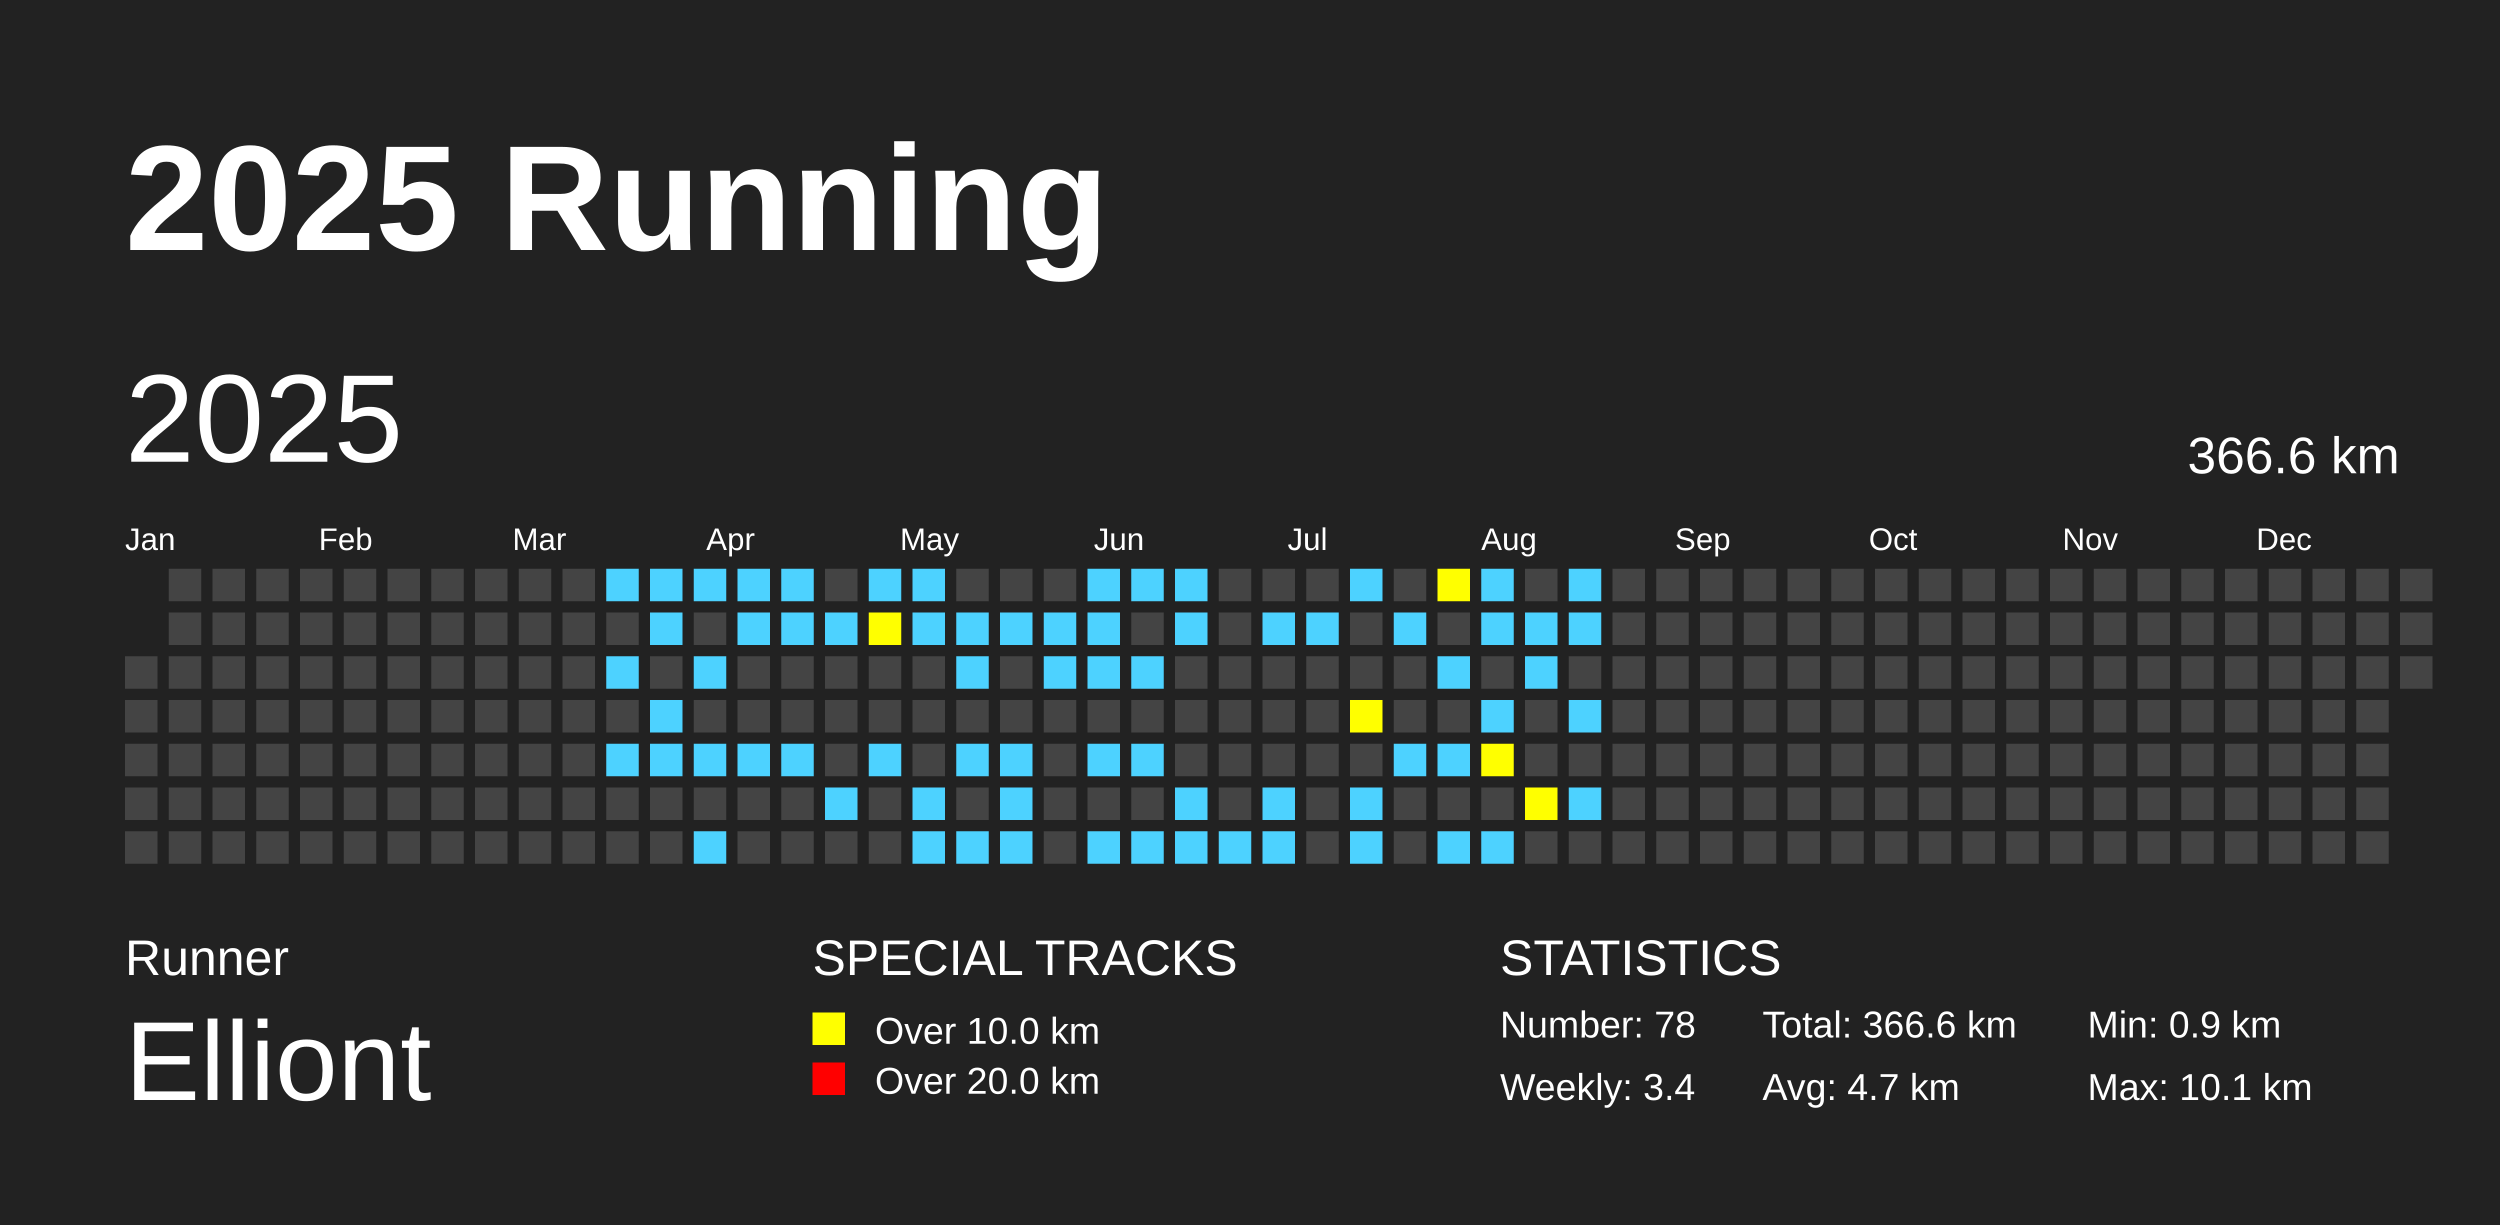
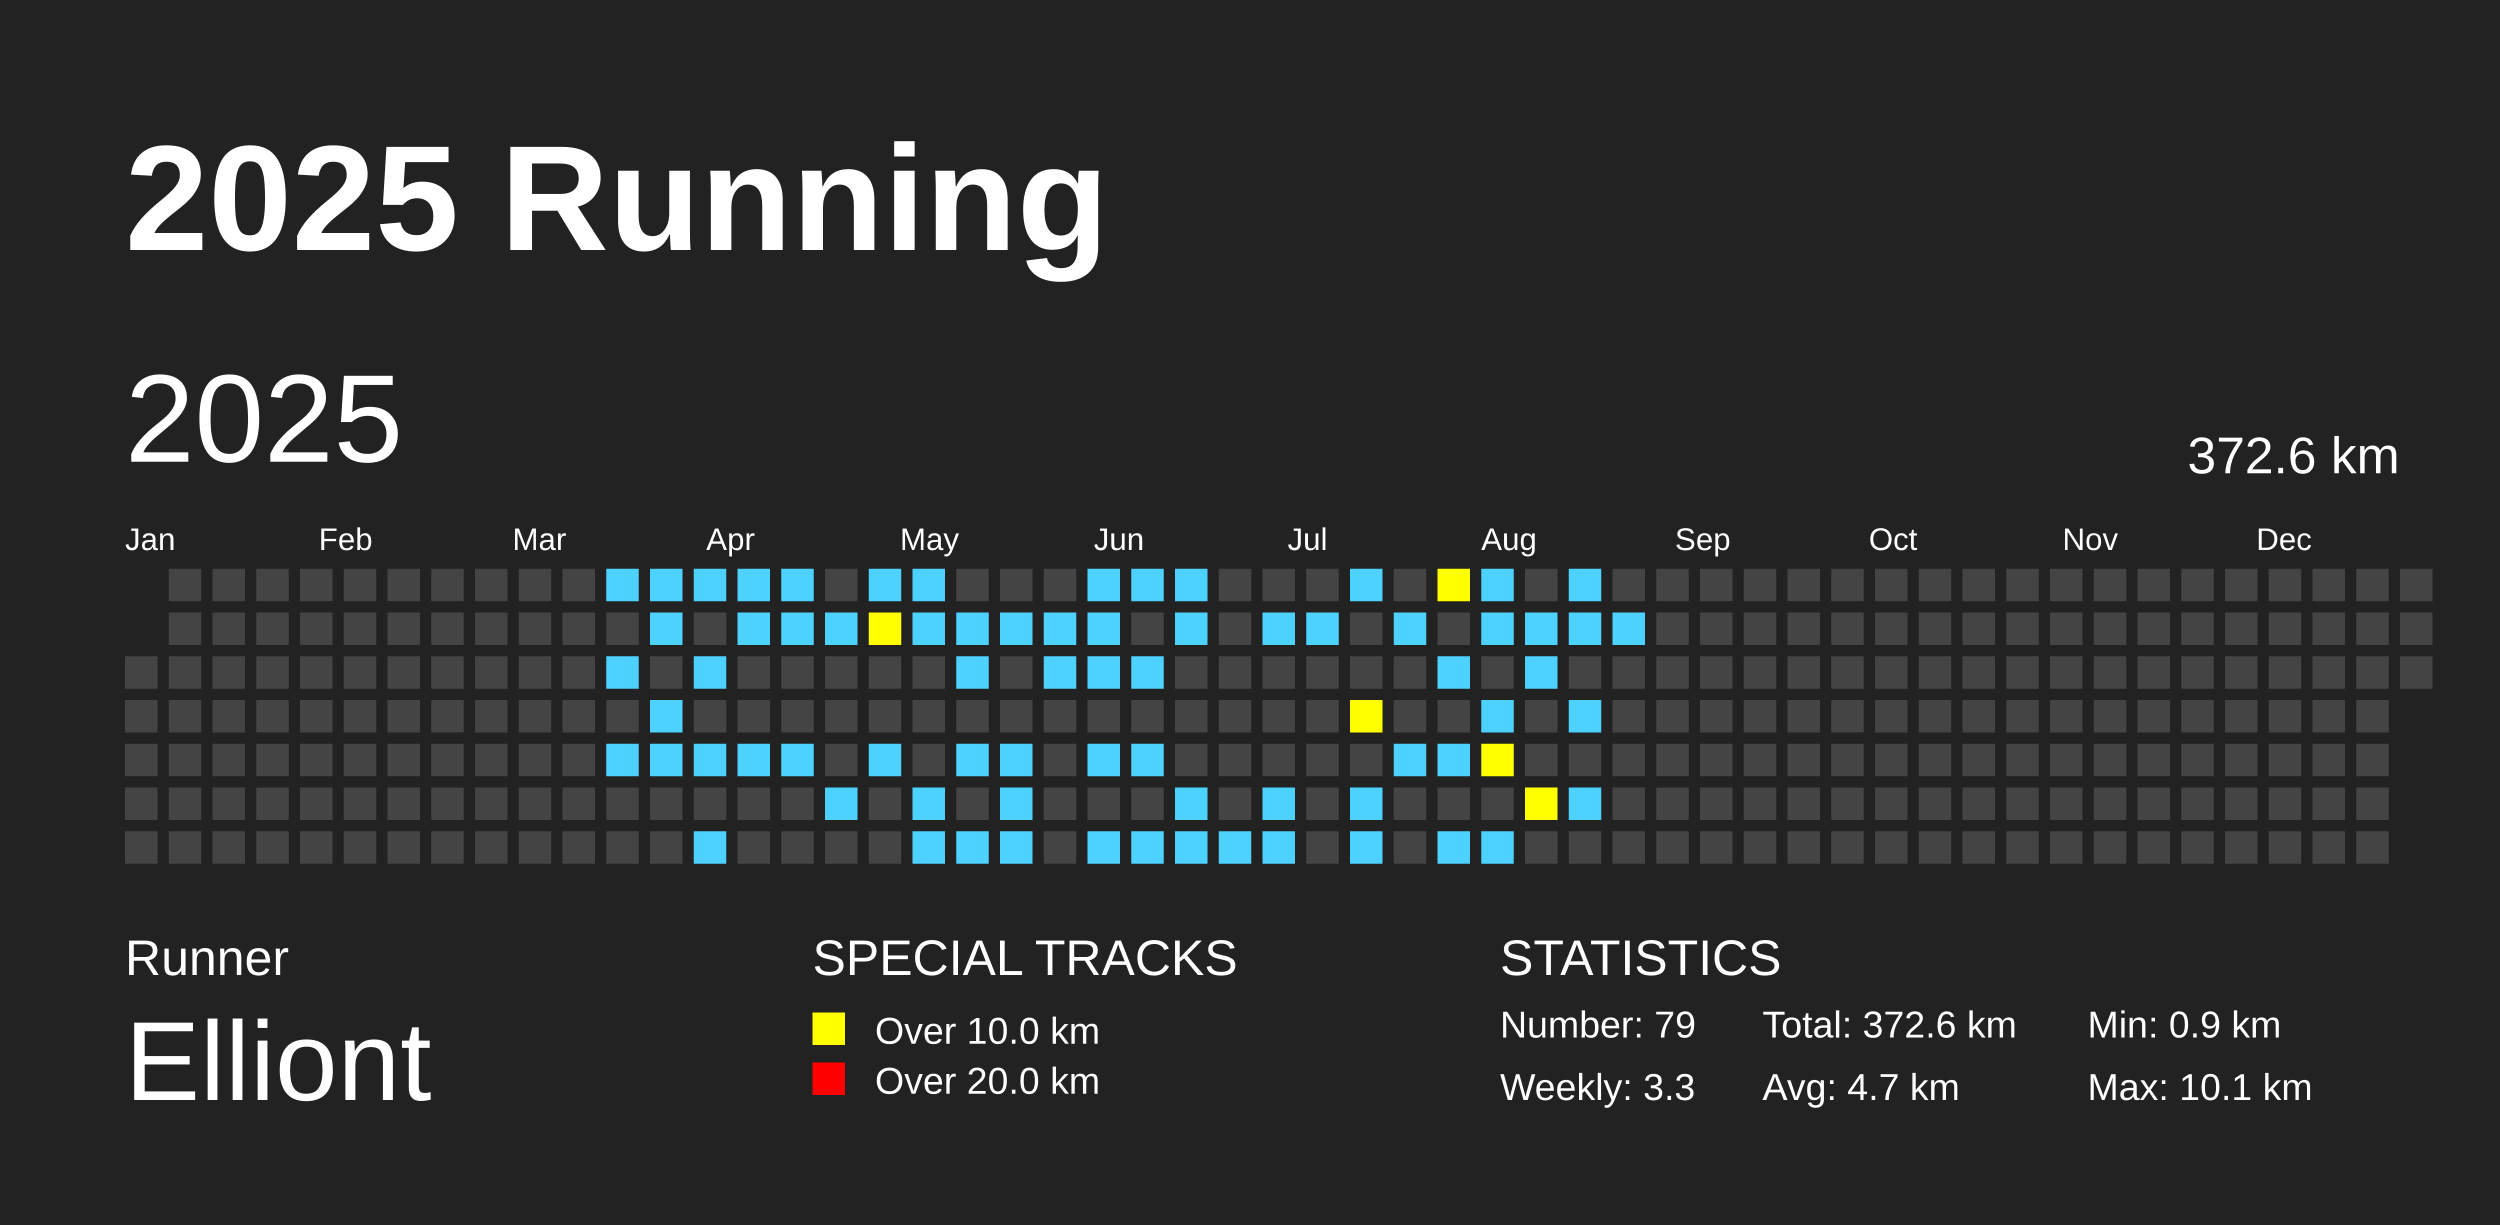
<svg xmlns="http://www.w3.org/2000/svg" baseProfile="full" height="98mm" version="1.1" viewBox="0,0,200,98" width="200mm">
  <defs />
  <rect fill="#222222" height="98" width="200" x="0" y="0" />
  <text fill="#FFFFFF" style="font-size:12px; font-family:Arial; font-weight:bold;" x="10" y="20">2025 Running</text>
  <text fill="#FFFFFF" style="font-size:4px; font-family:Arial" x="10" y="78">Runner</text>
  <text fill="#FFFFFF" style="font-size:9px; font-family:Arial" x="10" y="88">Elliont</text>
  <text fill="#FFFFFF" style="font-size:4px; font-family:Arial" x="65" y="78">SPECIAL TRACKS</text>
  <rect fill="yellow" height="2.6" width="2.6" x="65" y="81" />
  <text fill="#FFFFFF" style="font-size:3px; font-family:Arial" x="70" y="83.5">Over 10.0 km</text>
  <rect fill="red" height="2.6" width="2.6" x="65" y="85" />
  <text fill="#FFFFFF" style="font-size:3px; font-family:Arial" x="70" y="87.5">Over 20.0 km</text>
  <text fill="#FFFFFF" style="font-size:4px; font-family:Arial" x="120" y="78">STATISTICS</text>
-   <text fill="#FFFFFF" style="font-size:3px; font-family:Arial" x="120" y="83">Number: 78</text>
-   <text fill="#FFFFFF" style="font-size:3px; font-family:Arial" x="120" y="88">Weekly: 3.4</text>
-   <text fill="#FFFFFF" style="font-size:3px; font-family:Arial" x="141" y="83">Total: 366.6 km</text>
+   <text fill="#FFFFFF" style="font-size:3px; font-family:Arial" x="120" y="83">Number: 79</text>
+   <text fill="#FFFFFF" style="font-size:3px; font-family:Arial" x="120" y="88">Weekly: 3.3</text>
+   <text fill="#FFFFFF" style="font-size:3px; font-family:Arial" x="141" y="83">Total: 372.6 km</text>
  <text fill="#FFFFFF" style="font-size:3px; font-family:Arial" x="141" y="88">Avg: 4.7 km</text>
  <text fill="#FFFFFF" style="font-size:3px; font-family:Arial" x="167" y="83">Min: 0.9 km</text>
  <text fill="#FFFFFF" style="font-size:3px; font-family:Arial" x="167" y="88">Max: 10.1 km</text>
  <text dominant-baseline="hanging" fill="#FFFFFF" style="font-size:10.0px; font-family:Arial;" x="10" y="30">2025</text>
-   <text dominant-baseline="hanging" fill="#FFFFFF" style="font-size:4.125px; font-family:Arial;" x="175" y="35">366.6 km</text>
+   <text dominant-baseline="hanging" fill="#FFFFFF" style="font-size:4.125px; font-family:Arial;" x="175" y="35">372.6 km</text>
  <text fill="#FFFFFF" style="font-size:2.5px; font-family:Arial" x="10.0" y="44">Jan</text>
  <text fill="#FFFFFF" style="font-size:2.5px; font-family:Arial" x="25.5" y="44">Feb</text>
  <text fill="#FFFFFF" style="font-size:2.5px; font-family:Arial" x="41.0" y="44">Mar</text>
  <text fill="#FFFFFF" style="font-size:2.5px; font-family:Arial" x="56.5" y="44">Apr</text>
  <text fill="#FFFFFF" style="font-size:2.5px; font-family:Arial" x="72.0" y="44">May</text>
  <text fill="#FFFFFF" style="font-size:2.5px; font-family:Arial" x="87.5" y="44">Jun</text>
  <text fill="#FFFFFF" style="font-size:2.5px; font-family:Arial" x="103.0" y="44">Jul</text>
  <text fill="#FFFFFF" style="font-size:2.5px; font-family:Arial" x="118.5" y="44">Aug</text>
  <text fill="#FFFFFF" style="font-size:2.5px; font-family:Arial" x="134.0" y="44">Sep</text>
  <text fill="#FFFFFF" style="font-size:2.5px; font-family:Arial" x="149.5" y="44">Oct</text>
  <text fill="#FFFFFF" style="font-size:2.5px; font-family:Arial" x="165.0" y="44">Nov</text>
  <text fill="#FFFFFF" style="font-size:2.5px; font-family:Arial" x="180.5" y="44">Dec</text>
  <rect fill="#444444" height="2.6" width="2.6" x="10.0" y="52.5" />
  <rect fill="#444444" height="2.6" width="2.6" x="10.0" y="56.0" />
  <rect fill="#444444" height="2.6" width="2.6" x="10.0" y="59.5" />
  <rect fill="#444444" height="2.6" width="2.6" x="10.0" y="63.0" />
  <rect fill="#444444" height="2.6" width="2.6" x="10.0" y="66.5" />
  <rect fill="#444444" height="2.6" width="2.6" x="13.5" y="45.5" />
  <rect fill="#444444" height="2.6" width="2.6" x="13.5" y="49.0" />
  <rect fill="#444444" height="2.6" width="2.6" x="13.5" y="52.5" />
  <rect fill="#444444" height="2.6" width="2.6" x="13.5" y="56.0" />
  <rect fill="#444444" height="2.6" width="2.6" x="13.5" y="59.5" />
  <rect fill="#444444" height="2.6" width="2.6" x="13.5" y="63.0" />
  <rect fill="#444444" height="2.6" width="2.6" x="13.5" y="66.5" />
  <rect fill="#444444" height="2.6" width="2.6" x="17.0" y="45.5" />
  <rect fill="#444444" height="2.6" width="2.6" x="17.0" y="49.0" />
  <rect fill="#444444" height="2.6" width="2.6" x="17.0" y="52.5" />
  <rect fill="#444444" height="2.6" width="2.6" x="17.0" y="56.0" />
  <rect fill="#444444" height="2.6" width="2.6" x="17.0" y="59.5" />
  <rect fill="#444444" height="2.6" width="2.6" x="17.0" y="63.0" />
  <rect fill="#444444" height="2.6" width="2.6" x="17.0" y="66.5" />
  <rect fill="#444444" height="2.6" width="2.6" x="20.5" y="45.5" />
  <rect fill="#444444" height="2.6" width="2.6" x="20.5" y="49.0" />
  <rect fill="#444444" height="2.6" width="2.6" x="20.5" y="52.5" />
  <rect fill="#444444" height="2.6" width="2.6" x="20.5" y="56.0" />
  <rect fill="#444444" height="2.6" width="2.6" x="20.5" y="59.5" />
  <rect fill="#444444" height="2.6" width="2.6" x="20.5" y="63.0" />
  <rect fill="#444444" height="2.6" width="2.6" x="20.5" y="66.5" />
  <rect fill="#444444" height="2.6" width="2.6" x="24.0" y="45.5" />
  <rect fill="#444444" height="2.6" width="2.6" x="24.0" y="49.0" />
  <rect fill="#444444" height="2.6" width="2.6" x="24.0" y="52.5" />
  <rect fill="#444444" height="2.6" width="2.6" x="24.0" y="56.0" />
  <rect fill="#444444" height="2.6" width="2.6" x="24.0" y="59.5" />
  <rect fill="#444444" height="2.6" width="2.6" x="24.0" y="63.0" />
  <rect fill="#444444" height="2.6" width="2.6" x="24.0" y="66.5" />
  <rect fill="#444444" height="2.6" width="2.6" x="27.5" y="45.5" />
  <rect fill="#444444" height="2.6" width="2.6" x="27.5" y="49.0" />
  <rect fill="#444444" height="2.6" width="2.6" x="27.5" y="52.5" />
  <rect fill="#444444" height="2.6" width="2.6" x="27.5" y="56.0" />
  <rect fill="#444444" height="2.6" width="2.6" x="27.5" y="59.5" />
  <rect fill="#444444" height="2.6" width="2.6" x="27.5" y="63.0" />
  <rect fill="#444444" height="2.6" width="2.6" x="27.5" y="66.5" />
  <rect fill="#444444" height="2.6" width="2.6" x="31.0" y="45.5" />
  <rect fill="#444444" height="2.6" width="2.6" x="31.0" y="49.0" />
  <rect fill="#444444" height="2.6" width="2.6" x="31.0" y="52.5" />
  <rect fill="#444444" height="2.6" width="2.6" x="31.0" y="56.0" />
  <rect fill="#444444" height="2.6" width="2.6" x="31.0" y="59.5" />
  <rect fill="#444444" height="2.6" width="2.6" x="31.0" y="63.0" />
  <rect fill="#444444" height="2.6" width="2.6" x="31.0" y="66.5" />
  <rect fill="#444444" height="2.6" width="2.6" x="34.5" y="45.5" />
  <rect fill="#444444" height="2.6" width="2.6" x="34.5" y="49.0" />
  <rect fill="#444444" height="2.6" width="2.6" x="34.5" y="52.5" />
  <rect fill="#444444" height="2.6" width="2.6" x="34.5" y="56.0" />
  <rect fill="#444444" height="2.6" width="2.6" x="34.5" y="59.5" />
  <rect fill="#444444" height="2.6" width="2.6" x="34.5" y="63.0" />
  <rect fill="#444444" height="2.6" width="2.6" x="34.5" y="66.5" />
  <rect fill="#444444" height="2.6" width="2.6" x="38.0" y="45.5" />
  <rect fill="#444444" height="2.6" width="2.6" x="38.0" y="49.0" />
  <rect fill="#444444" height="2.6" width="2.6" x="38.0" y="52.5" />
  <rect fill="#444444" height="2.6" width="2.6" x="38.0" y="56.0" />
  <rect fill="#444444" height="2.6" width="2.6" x="38.0" y="59.5" />
  <rect fill="#444444" height="2.6" width="2.6" x="38.0" y="63.0" />
  <rect fill="#444444" height="2.6" width="2.6" x="38.0" y="66.5" />
  <rect fill="#444444" height="2.6" width="2.6" x="41.5" y="45.5" />
  <rect fill="#444444" height="2.6" width="2.6" x="41.5" y="49.0" />
  <rect fill="#444444" height="2.6" width="2.6" x="41.5" y="52.5" />
  <rect fill="#444444" height="2.6" width="2.6" x="41.5" y="56.0" />
  <rect fill="#444444" height="2.6" width="2.6" x="41.5" y="59.5" />
  <rect fill="#444444" height="2.6" width="2.6" x="41.5" y="63.0" />
  <rect fill="#444444" height="2.6" width="2.6" x="41.5" y="66.5" />
  <rect fill="#444444" height="2.6" width="2.6" x="45.0" y="45.5" />
  <rect fill="#444444" height="2.6" width="2.6" x="45.0" y="49.0" />
  <rect fill="#444444" height="2.6" width="2.6" x="45.0" y="52.5" />
  <rect fill="#444444" height="2.6" width="2.6" x="45.0" y="56.0" />
  <rect fill="#444444" height="2.6" width="2.6" x="45.0" y="59.5" />
  <rect fill="#444444" height="2.6" width="2.6" x="45.0" y="63.0" />
  <rect fill="#444444" height="2.6" width="2.6" x="45.0" y="66.5" />
  <rect fill="#4DD2FF" height="2.6" width="2.6" x="48.5" y="45.5" />
  <rect fill="#444444" height="2.6" width="2.6" x="48.5" y="49.0" />
  <rect fill="#4DD2FF" height="2.6" width="2.6" x="48.5" y="52.5" />
  <rect fill="#444444" height="2.6" width="2.6" x="48.5" y="56.0" />
  <rect fill="#4DD2FF" height="2.6" width="2.6" x="48.5" y="59.5" />
  <rect fill="#444444" height="2.6" width="2.6" x="48.5" y="63.0" />
  <rect fill="#444444" height="2.6" width="2.6" x="48.5" y="66.5" />
  <rect fill="#4DD2FF" height="2.6" width="2.6" x="52.0" y="45.5" />
  <rect fill="#4DD2FF" height="2.6" width="2.6" x="52.0" y="49.0" />
  <rect fill="#444444" height="2.6" width="2.6" x="52.0" y="52.5" />
  <rect fill="#4DD2FF" height="2.6" width="2.6" x="52.0" y="56.0" />
  <rect fill="#4DD2FF" height="2.6" width="2.6" x="52.0" y="59.5" />
  <rect fill="#444444" height="2.6" width="2.6" x="52.0" y="63.0" />
  <rect fill="#444444" height="2.6" width="2.6" x="52.0" y="66.5" />
  <rect fill="#4DD2FF" height="2.6" width="2.6" x="55.5" y="45.5" />
  <rect fill="#444444" height="2.6" width="2.6" x="55.5" y="49.0" />
  <rect fill="#4DD2FF" height="2.6" width="2.6" x="55.5" y="52.5" />
  <rect fill="#444444" height="2.6" width="2.6" x="55.5" y="56.0" />
  <rect fill="#4DD2FF" height="2.6" width="2.6" x="55.5" y="59.5" />
  <rect fill="#444444" height="2.6" width="2.6" x="55.5" y="63.0" />
  <rect fill="#4DD2FF" height="2.6" width="2.6" x="55.5" y="66.5" />
  <rect fill="#4DD2FF" height="2.6" width="2.6" x="59.0" y="45.5" />
  <rect fill="#4DD2FF" height="2.6" width="2.6" x="59.0" y="49.0" />
  <rect fill="#444444" height="2.6" width="2.6" x="59.0" y="52.5" />
  <rect fill="#444444" height="2.6" width="2.6" x="59.0" y="56.0" />
  <rect fill="#4DD2FF" height="2.6" width="2.6" x="59.0" y="59.5" />
  <rect fill="#444444" height="2.6" width="2.6" x="59.0" y="63.0" />
  <rect fill="#444444" height="2.6" width="2.6" x="59.0" y="66.5" />
  <rect fill="#4DD2FF" height="2.6" width="2.6" x="62.5" y="45.5" />
  <rect fill="#4DD2FF" height="2.6" width="2.6" x="62.5" y="49.0" />
  <rect fill="#444444" height="2.6" width="2.6" x="62.5" y="52.5" />
  <rect fill="#444444" height="2.6" width="2.6" x="62.5" y="56.0" />
  <rect fill="#4DD2FF" height="2.6" width="2.6" x="62.5" y="59.5" />
  <rect fill="#444444" height="2.6" width="2.6" x="62.5" y="63.0" />
  <rect fill="#444444" height="2.6" width="2.6" x="62.5" y="66.5" />
  <rect fill="#444444" height="2.6" width="2.6" x="66.0" y="45.5" />
  <rect fill="#4DD2FF" height="2.6" width="2.6" x="66.0" y="49.0" />
  <rect fill="#444444" height="2.6" width="2.6" x="66.0" y="52.5" />
  <rect fill="#444444" height="2.6" width="2.6" x="66.0" y="56.0" />
  <rect fill="#444444" height="2.6" width="2.6" x="66.0" y="59.5" />
  <rect fill="#4DD2FF" height="2.6" width="2.6" x="66.0" y="63.0" />
  <rect fill="#444444" height="2.6" width="2.6" x="66.0" y="66.5" />
  <rect fill="#4DD2FF" height="2.6" width="2.6" x="69.5" y="45.5" />
  <rect fill="yellow" height="2.6" width="2.6" x="69.5" y="49.0" />
  <rect fill="#444444" height="2.6" width="2.6" x="69.5" y="52.5" />
  <rect fill="#444444" height="2.6" width="2.6" x="69.5" y="56.0" />
  <rect fill="#4DD2FF" height="2.6" width="2.6" x="69.5" y="59.5" />
  <rect fill="#444444" height="2.6" width="2.6" x="69.5" y="63.0" />
  <rect fill="#444444" height="2.6" width="2.6" x="69.5" y="66.5" />
  <rect fill="#4DD2FF" height="2.6" width="2.6" x="73.0" y="45.5" />
  <rect fill="#4DD2FF" height="2.6" width="2.6" x="73.0" y="49.0" />
  <rect fill="#444444" height="2.6" width="2.6" x="73.0" y="52.5" />
  <rect fill="#444444" height="2.6" width="2.6" x="73.0" y="56.0" />
  <rect fill="#444444" height="2.6" width="2.6" x="73.0" y="59.5" />
  <rect fill="#4DD2FF" height="2.6" width="2.6" x="73.0" y="63.0" />
  <rect fill="#4DD2FF" height="2.6" width="2.6" x="73.0" y="66.5" />
  <rect fill="#444444" height="2.6" width="2.6" x="76.5" y="45.5" />
  <rect fill="#4DD2FF" height="2.6" width="2.6" x="76.5" y="49.0" />
  <rect fill="#4DD2FF" height="2.6" width="2.6" x="76.5" y="52.5" />
  <rect fill="#444444" height="2.6" width="2.6" x="76.5" y="56.0" />
  <rect fill="#4DD2FF" height="2.6" width="2.6" x="76.5" y="59.5" />
  <rect fill="#444444" height="2.6" width="2.6" x="76.5" y="63.0" />
  <rect fill="#4DD2FF" height="2.6" width="2.6" x="76.5" y="66.5" />
  <rect fill="#444444" height="2.6" width="2.6" x="80.0" y="45.5" />
  <rect fill="#4DD2FF" height="2.6" width="2.6" x="80.0" y="49.0" />
  <rect fill="#444444" height="2.6" width="2.6" x="80.0" y="52.5" />
  <rect fill="#444444" height="2.6" width="2.6" x="80.0" y="56.0" />
  <rect fill="#4DD2FF" height="2.6" width="2.6" x="80.0" y="59.5" />
  <rect fill="#4DD2FF" height="2.6" width="2.6" x="80.0" y="63.0" />
  <rect fill="#4DD2FF" height="2.6" width="2.6" x="80.0" y="66.5" />
  <rect fill="#444444" height="2.6" width="2.6" x="83.5" y="45.5" />
  <rect fill="#4DD2FF" height="2.6" width="2.6" x="83.5" y="49.0" />
  <rect fill="#4DD2FF" height="2.6" width="2.6" x="83.5" y="52.5" />
  <rect fill="#444444" height="2.6" width="2.6" x="83.5" y="56.0" />
  <rect fill="#444444" height="2.6" width="2.6" x="83.5" y="59.5" />
  <rect fill="#444444" height="2.6" width="2.6" x="83.5" y="63.0" />
  <rect fill="#444444" height="2.6" width="2.6" x="83.5" y="66.5" />
  <rect fill="#4DD2FF" height="2.6" width="2.6" x="87.0" y="45.5" />
  <rect fill="#4DD2FF" height="2.6" width="2.6" x="87.0" y="49.0" />
  <rect fill="#4DD2FF" height="2.6" width="2.6" x="87.0" y="52.5" />
  <rect fill="#444444" height="2.6" width="2.6" x="87.0" y="56.0" />
  <rect fill="#4DD2FF" height="2.6" width="2.6" x="87.0" y="59.5" />
  <rect fill="#444444" height="2.6" width="2.6" x="87.0" y="63.0" />
  <rect fill="#4DD2FF" height="2.6" width="2.6" x="87.0" y="66.5" />
  <rect fill="#4DD2FF" height="2.6" width="2.6" x="90.5" y="45.5" />
  <rect fill="#444444" height="2.6" width="2.6" x="90.5" y="49.0" />
  <rect fill="#4DD2FF" height="2.6" width="2.6" x="90.5" y="52.5" />
  <rect fill="#444444" height="2.6" width="2.6" x="90.5" y="56.0" />
  <rect fill="#4DD2FF" height="2.6" width="2.6" x="90.5" y="59.5" />
  <rect fill="#444444" height="2.6" width="2.6" x="90.5" y="63.0" />
  <rect fill="#4DD2FF" height="2.6" width="2.6" x="90.5" y="66.5" />
  <rect fill="#4DD2FF" height="2.6" width="2.6" x="94.0" y="45.5" />
  <rect fill="#4DD2FF" height="2.6" width="2.6" x="94.0" y="49.0" />
  <rect fill="#444444" height="2.6" width="2.6" x="94.0" y="52.5" />
  <rect fill="#444444" height="2.6" width="2.6" x="94.0" y="56.0" />
  <rect fill="#444444" height="2.6" width="2.6" x="94.0" y="59.5" />
  <rect fill="#4DD2FF" height="2.6" width="2.6" x="94.0" y="63.0" />
  <rect fill="#4DD2FF" height="2.6" width="2.6" x="94.0" y="66.5" />
  <rect fill="#444444" height="2.6" width="2.6" x="97.5" y="45.5" />
  <rect fill="#444444" height="2.6" width="2.6" x="97.5" y="49.0" />
  <rect fill="#444444" height="2.6" width="2.6" x="97.5" y="52.5" />
  <rect fill="#444444" height="2.6" width="2.6" x="97.5" y="56.0" />
  <rect fill="#444444" height="2.6" width="2.6" x="97.5" y="59.5" />
  <rect fill="#444444" height="2.6" width="2.6" x="97.5" y="63.0" />
  <rect fill="#4DD2FF" height="2.6" width="2.6" x="97.5" y="66.5" />
  <rect fill="#444444" height="2.6" width="2.6" x="101.0" y="45.5" />
  <rect fill="#4DD2FF" height="2.6" width="2.6" x="101.0" y="49.0" />
  <rect fill="#444444" height="2.6" width="2.6" x="101.0" y="52.5" />
  <rect fill="#444444" height="2.6" width="2.6" x="101.0" y="56.0" />
  <rect fill="#444444" height="2.6" width="2.6" x="101.0" y="59.5" />
  <rect fill="#4DD2FF" height="2.6" width="2.6" x="101.0" y="63.0" />
  <rect fill="#4DD2FF" height="2.6" width="2.6" x="101.0" y="66.5" />
  <rect fill="#444444" height="2.6" width="2.6" x="104.5" y="45.5" />
  <rect fill="#4DD2FF" height="2.6" width="2.6" x="104.5" y="49.0" />
  <rect fill="#444444" height="2.6" width="2.6" x="104.5" y="52.5" />
  <rect fill="#444444" height="2.6" width="2.6" x="104.5" y="56.0" />
  <rect fill="#444444" height="2.6" width="2.6" x="104.5" y="59.5" />
  <rect fill="#444444" height="2.6" width="2.6" x="104.5" y="63.0" />
  <rect fill="#444444" height="2.6" width="2.6" x="104.5" y="66.5" />
  <rect fill="#4DD2FF" height="2.6" width="2.6" x="108.0" y="45.5" />
  <rect fill="#444444" height="2.6" width="2.6" x="108.0" y="49.0" />
  <rect fill="#444444" height="2.6" width="2.6" x="108.0" y="52.5" />
  <rect fill="yellow" height="2.6" width="2.6" x="108.0" y="56.0" />
  <rect fill="#444444" height="2.6" width="2.6" x="108.0" y="59.5" />
  <rect fill="#4DD2FF" height="2.6" width="2.6" x="108.0" y="63.0" />
  <rect fill="#4DD2FF" height="2.6" width="2.6" x="108.0" y="66.5" />
  <rect fill="#444444" height="2.6" width="2.6" x="111.5" y="45.5" />
  <rect fill="#4DD2FF" height="2.6" width="2.6" x="111.5" y="49.0" />
  <rect fill="#444444" height="2.6" width="2.6" x="111.5" y="52.5" />
  <rect fill="#444444" height="2.6" width="2.6" x="111.5" y="56.0" />
  <rect fill="#4DD2FF" height="2.6" width="2.6" x="111.5" y="59.5" />
  <rect fill="#444444" height="2.6" width="2.6" x="111.5" y="63.0" />
  <rect fill="#444444" height="2.6" width="2.6" x="111.5" y="66.5" />
  <rect fill="yellow" height="2.6" width="2.6" x="115.0" y="45.5" />
  <rect fill="#444444" height="2.6" width="2.6" x="115.0" y="49.0" />
  <rect fill="#4DD2FF" height="2.6" width="2.6" x="115.0" y="52.5" />
  <rect fill="#444444" height="2.6" width="2.6" x="115.0" y="56.0" />
  <rect fill="#4DD2FF" height="2.6" width="2.6" x="115.0" y="59.5" />
  <rect fill="#444444" height="2.6" width="2.6" x="115.0" y="63.0" />
  <rect fill="#4DD2FF" height="2.6" width="2.6" x="115.0" y="66.5" />
  <rect fill="#4DD2FF" height="2.6" width="2.6" x="118.5" y="45.5" />
  <rect fill="#4DD2FF" height="2.6" width="2.6" x="118.5" y="49.0" />
  <rect fill="#444444" height="2.6" width="2.6" x="118.5" y="52.5" />
  <rect fill="#4DD2FF" height="2.6" width="2.6" x="118.5" y="56.0" />
  <rect fill="yellow" height="2.6" width="2.6" x="118.5" y="59.5" />
  <rect fill="#444444" height="2.6" width="2.6" x="118.5" y="63.0" />
  <rect fill="#4DD2FF" height="2.6" width="2.6" x="118.5" y="66.5" />
  <rect fill="#444444" height="2.6" width="2.6" x="122.0" y="45.5" />
  <rect fill="#4DD2FF" height="2.6" width="2.6" x="122.0" y="49.0" />
  <rect fill="#4DD2FF" height="2.6" width="2.6" x="122.0" y="52.5" />
  <rect fill="#444444" height="2.6" width="2.6" x="122.0" y="56.0" />
  <rect fill="#444444" height="2.6" width="2.6" x="122.0" y="59.5" />
  <rect fill="yellow" height="2.6" width="2.6" x="122.0" y="63.0" />
  <rect fill="#444444" height="2.6" width="2.6" x="122.0" y="66.5" />
  <rect fill="#4DD2FF" height="2.6" width="2.6" x="125.5" y="45.5" />
  <rect fill="#4DD2FF" height="2.6" width="2.6" x="125.5" y="49.0" />
  <rect fill="#444444" height="2.6" width="2.6" x="125.5" y="52.5" />
  <rect fill="#4DD2FF" height="2.6" width="2.6" x="125.5" y="56.0" />
  <rect fill="#444444" height="2.6" width="2.6" x="125.5" y="59.5" />
  <rect fill="#4DD2FF" height="2.6" width="2.6" x="125.5" y="63.0" />
  <rect fill="#444444" height="2.6" width="2.6" x="125.5" y="66.5" />
  <rect fill="#444444" height="2.6" width="2.6" x="129.0" y="45.5" />
-   <rect fill="#444444" height="2.6" width="2.6" x="129.0" y="49.0" />
+   <rect fill="#4DD2FF" height="2.6" width="2.6" x="129.0" y="49.0" />
  <rect fill="#444444" height="2.6" width="2.6" x="129.0" y="52.5" />
  <rect fill="#444444" height="2.6" width="2.6" x="129.0" y="56.0" />
  <rect fill="#444444" height="2.6" width="2.6" x="129.0" y="59.5" />
  <rect fill="#444444" height="2.6" width="2.6" x="129.0" y="63.0" />
  <rect fill="#444444" height="2.6" width="2.6" x="129.0" y="66.5" />
  <rect fill="#444444" height="2.6" width="2.6" x="132.5" y="45.5" />
  <rect fill="#444444" height="2.6" width="2.6" x="132.5" y="49.0" />
  <rect fill="#444444" height="2.6" width="2.6" x="132.5" y="52.5" />
  <rect fill="#444444" height="2.6" width="2.6" x="132.5" y="56.0" />
  <rect fill="#444444" height="2.6" width="2.6" x="132.5" y="59.5" />
  <rect fill="#444444" height="2.6" width="2.6" x="132.5" y="63.0" />
  <rect fill="#444444" height="2.6" width="2.6" x="132.5" y="66.5" />
  <rect fill="#444444" height="2.6" width="2.6" x="136.0" y="45.5" />
  <rect fill="#444444" height="2.6" width="2.6" x="136.0" y="49.0" />
  <rect fill="#444444" height="2.6" width="2.6" x="136.0" y="52.5" />
  <rect fill="#444444" height="2.6" width="2.6" x="136.0" y="56.0" />
  <rect fill="#444444" height="2.6" width="2.6" x="136.0" y="59.5" />
  <rect fill="#444444" height="2.6" width="2.6" x="136.0" y="63.0" />
  <rect fill="#444444" height="2.6" width="2.6" x="136.0" y="66.5" />
  <rect fill="#444444" height="2.6" width="2.6" x="139.5" y="45.5" />
  <rect fill="#444444" height="2.6" width="2.6" x="139.5" y="49.0" />
  <rect fill="#444444" height="2.6" width="2.6" x="139.5" y="52.5" />
  <rect fill="#444444" height="2.6" width="2.6" x="139.5" y="56.0" />
  <rect fill="#444444" height="2.6" width="2.6" x="139.5" y="59.5" />
  <rect fill="#444444" height="2.6" width="2.6" x="139.5" y="63.0" />
  <rect fill="#444444" height="2.6" width="2.6" x="139.5" y="66.5" />
  <rect fill="#444444" height="2.6" width="2.6" x="143.0" y="45.5" />
  <rect fill="#444444" height="2.6" width="2.6" x="143.0" y="49.0" />
  <rect fill="#444444" height="2.6" width="2.6" x="143.0" y="52.5" />
  <rect fill="#444444" height="2.6" width="2.6" x="143.0" y="56.0" />
  <rect fill="#444444" height="2.6" width="2.6" x="143.0" y="59.5" />
  <rect fill="#444444" height="2.6" width="2.6" x="143.0" y="63.0" />
  <rect fill="#444444" height="2.6" width="2.6" x="143.0" y="66.5" />
  <rect fill="#444444" height="2.6" width="2.6" x="146.5" y="45.5" />
  <rect fill="#444444" height="2.6" width="2.6" x="146.5" y="49.0" />
  <rect fill="#444444" height="2.6" width="2.6" x="146.5" y="52.5" />
  <rect fill="#444444" height="2.6" width="2.6" x="146.5" y="56.0" />
  <rect fill="#444444" height="2.6" width="2.6" x="146.5" y="59.5" />
  <rect fill="#444444" height="2.6" width="2.6" x="146.5" y="63.0" />
  <rect fill="#444444" height="2.6" width="2.6" x="146.5" y="66.5" />
  <rect fill="#444444" height="2.6" width="2.6" x="150.0" y="45.5" />
  <rect fill="#444444" height="2.6" width="2.6" x="150.0" y="49.0" />
  <rect fill="#444444" height="2.6" width="2.6" x="150.0" y="52.5" />
  <rect fill="#444444" height="2.6" width="2.6" x="150.0" y="56.0" />
  <rect fill="#444444" height="2.6" width="2.6" x="150.0" y="59.5" />
  <rect fill="#444444" height="2.6" width="2.6" x="150.0" y="63.0" />
  <rect fill="#444444" height="2.6" width="2.6" x="150.0" y="66.5" />
  <rect fill="#444444" height="2.6" width="2.6" x="153.5" y="45.5" />
  <rect fill="#444444" height="2.6" width="2.6" x="153.5" y="49.0" />
  <rect fill="#444444" height="2.6" width="2.6" x="153.5" y="52.5" />
  <rect fill="#444444" height="2.6" width="2.6" x="153.5" y="56.0" />
  <rect fill="#444444" height="2.6" width="2.6" x="153.5" y="59.5" />
  <rect fill="#444444" height="2.6" width="2.6" x="153.5" y="63.0" />
  <rect fill="#444444" height="2.6" width="2.6" x="153.5" y="66.5" />
  <rect fill="#444444" height="2.6" width="2.6" x="157.0" y="45.5" />
  <rect fill="#444444" height="2.6" width="2.6" x="157.0" y="49.0" />
  <rect fill="#444444" height="2.6" width="2.6" x="157.0" y="52.5" />
  <rect fill="#444444" height="2.6" width="2.6" x="157.0" y="56.0" />
  <rect fill="#444444" height="2.6" width="2.6" x="157.0" y="59.5" />
  <rect fill="#444444" height="2.6" width="2.6" x="157.0" y="63.0" />
  <rect fill="#444444" height="2.6" width="2.6" x="157.0" y="66.5" />
  <rect fill="#444444" height="2.6" width="2.6" x="160.5" y="45.5" />
  <rect fill="#444444" height="2.6" width="2.6" x="160.5" y="49.0" />
  <rect fill="#444444" height="2.6" width="2.6" x="160.5" y="52.5" />
  <rect fill="#444444" height="2.6" width="2.6" x="160.5" y="56.0" />
  <rect fill="#444444" height="2.6" width="2.6" x="160.5" y="59.5" />
  <rect fill="#444444" height="2.6" width="2.6" x="160.5" y="63.0" />
  <rect fill="#444444" height="2.6" width="2.6" x="160.5" y="66.5" />
  <rect fill="#444444" height="2.6" width="2.6" x="164.0" y="45.5" />
  <rect fill="#444444" height="2.6" width="2.6" x="164.0" y="49.0" />
  <rect fill="#444444" height="2.6" width="2.6" x="164.0" y="52.5" />
  <rect fill="#444444" height="2.6" width="2.6" x="164.0" y="56.0" />
  <rect fill="#444444" height="2.6" width="2.6" x="164.0" y="59.5" />
  <rect fill="#444444" height="2.6" width="2.6" x="164.0" y="63.0" />
  <rect fill="#444444" height="2.6" width="2.6" x="164.0" y="66.5" />
  <rect fill="#444444" height="2.6" width="2.6" x="167.5" y="45.5" />
  <rect fill="#444444" height="2.6" width="2.6" x="167.5" y="49.0" />
  <rect fill="#444444" height="2.6" width="2.6" x="167.5" y="52.5" />
  <rect fill="#444444" height="2.6" width="2.6" x="167.5" y="56.0" />
  <rect fill="#444444" height="2.6" width="2.6" x="167.5" y="59.5" />
  <rect fill="#444444" height="2.6" width="2.6" x="167.5" y="63.0" />
  <rect fill="#444444" height="2.6" width="2.6" x="167.5" y="66.5" />
  <rect fill="#444444" height="2.6" width="2.6" x="171.0" y="45.5" />
  <rect fill="#444444" height="2.6" width="2.6" x="171.0" y="49.0" />
  <rect fill="#444444" height="2.6" width="2.6" x="171.0" y="52.5" />
  <rect fill="#444444" height="2.6" width="2.6" x="171.0" y="56.0" />
  <rect fill="#444444" height="2.6" width="2.6" x="171.0" y="59.5" />
  <rect fill="#444444" height="2.6" width="2.6" x="171.0" y="63.0" />
  <rect fill="#444444" height="2.6" width="2.6" x="171.0" y="66.5" />
  <rect fill="#444444" height="2.6" width="2.6" x="174.5" y="45.5" />
  <rect fill="#444444" height="2.6" width="2.6" x="174.5" y="49.0" />
  <rect fill="#444444" height="2.6" width="2.6" x="174.5" y="52.5" />
  <rect fill="#444444" height="2.6" width="2.6" x="174.5" y="56.0" />
  <rect fill="#444444" height="2.6" width="2.6" x="174.5" y="59.5" />
  <rect fill="#444444" height="2.6" width="2.6" x="174.5" y="63.0" />
  <rect fill="#444444" height="2.6" width="2.6" x="174.5" y="66.5" />
  <rect fill="#444444" height="2.6" width="2.6" x="178.0" y="45.5" />
  <rect fill="#444444" height="2.6" width="2.6" x="178.0" y="49.0" />
  <rect fill="#444444" height="2.6" width="2.6" x="178.0" y="52.5" />
  <rect fill="#444444" height="2.6" width="2.6" x="178.0" y="56.0" />
  <rect fill="#444444" height="2.6" width="2.6" x="178.0" y="59.5" />
  <rect fill="#444444" height="2.6" width="2.6" x="178.0" y="63.0" />
  <rect fill="#444444" height="2.6" width="2.6" x="178.0" y="66.5" />
  <rect fill="#444444" height="2.6" width="2.6" x="181.5" y="45.5" />
  <rect fill="#444444" height="2.6" width="2.6" x="181.5" y="49.0" />
  <rect fill="#444444" height="2.6" width="2.6" x="181.5" y="52.5" />
  <rect fill="#444444" height="2.6" width="2.6" x="181.5" y="56.0" />
  <rect fill="#444444" height="2.6" width="2.6" x="181.5" y="59.5" />
  <rect fill="#444444" height="2.6" width="2.6" x="181.5" y="63.0" />
  <rect fill="#444444" height="2.6" width="2.6" x="181.5" y="66.5" />
  <rect fill="#444444" height="2.6" width="2.6" x="185.0" y="45.5" />
  <rect fill="#444444" height="2.6" width="2.6" x="185.0" y="49.0" />
  <rect fill="#444444" height="2.6" width="2.6" x="185.0" y="52.5" />
  <rect fill="#444444" height="2.6" width="2.6" x="185.0" y="56.0" />
  <rect fill="#444444" height="2.6" width="2.6" x="185.0" y="59.5" />
  <rect fill="#444444" height="2.6" width="2.6" x="185.0" y="63.0" />
  <rect fill="#444444" height="2.6" width="2.6" x="185.0" y="66.5" />
  <rect fill="#444444" height="2.6" width="2.6" x="188.5" y="45.5" />
  <rect fill="#444444" height="2.6" width="2.6" x="188.5" y="49.0" />
  <rect fill="#444444" height="2.6" width="2.6" x="188.5" y="52.5" />
  <rect fill="#444444" height="2.6" width="2.6" x="188.5" y="56.0" />
  <rect fill="#444444" height="2.6" width="2.6" x="188.5" y="59.5" />
  <rect fill="#444444" height="2.6" width="2.6" x="188.5" y="63.0" />
  <rect fill="#444444" height="2.6" width="2.6" x="188.5" y="66.5" />
  <rect fill="#444444" height="2.6" width="2.6" x="192.0" y="45.5" />
  <rect fill="#444444" height="2.6" width="2.6" x="192.0" y="49.0" />
  <rect fill="#444444" height="2.6" width="2.6" x="192.0" y="52.5" />
</svg>
